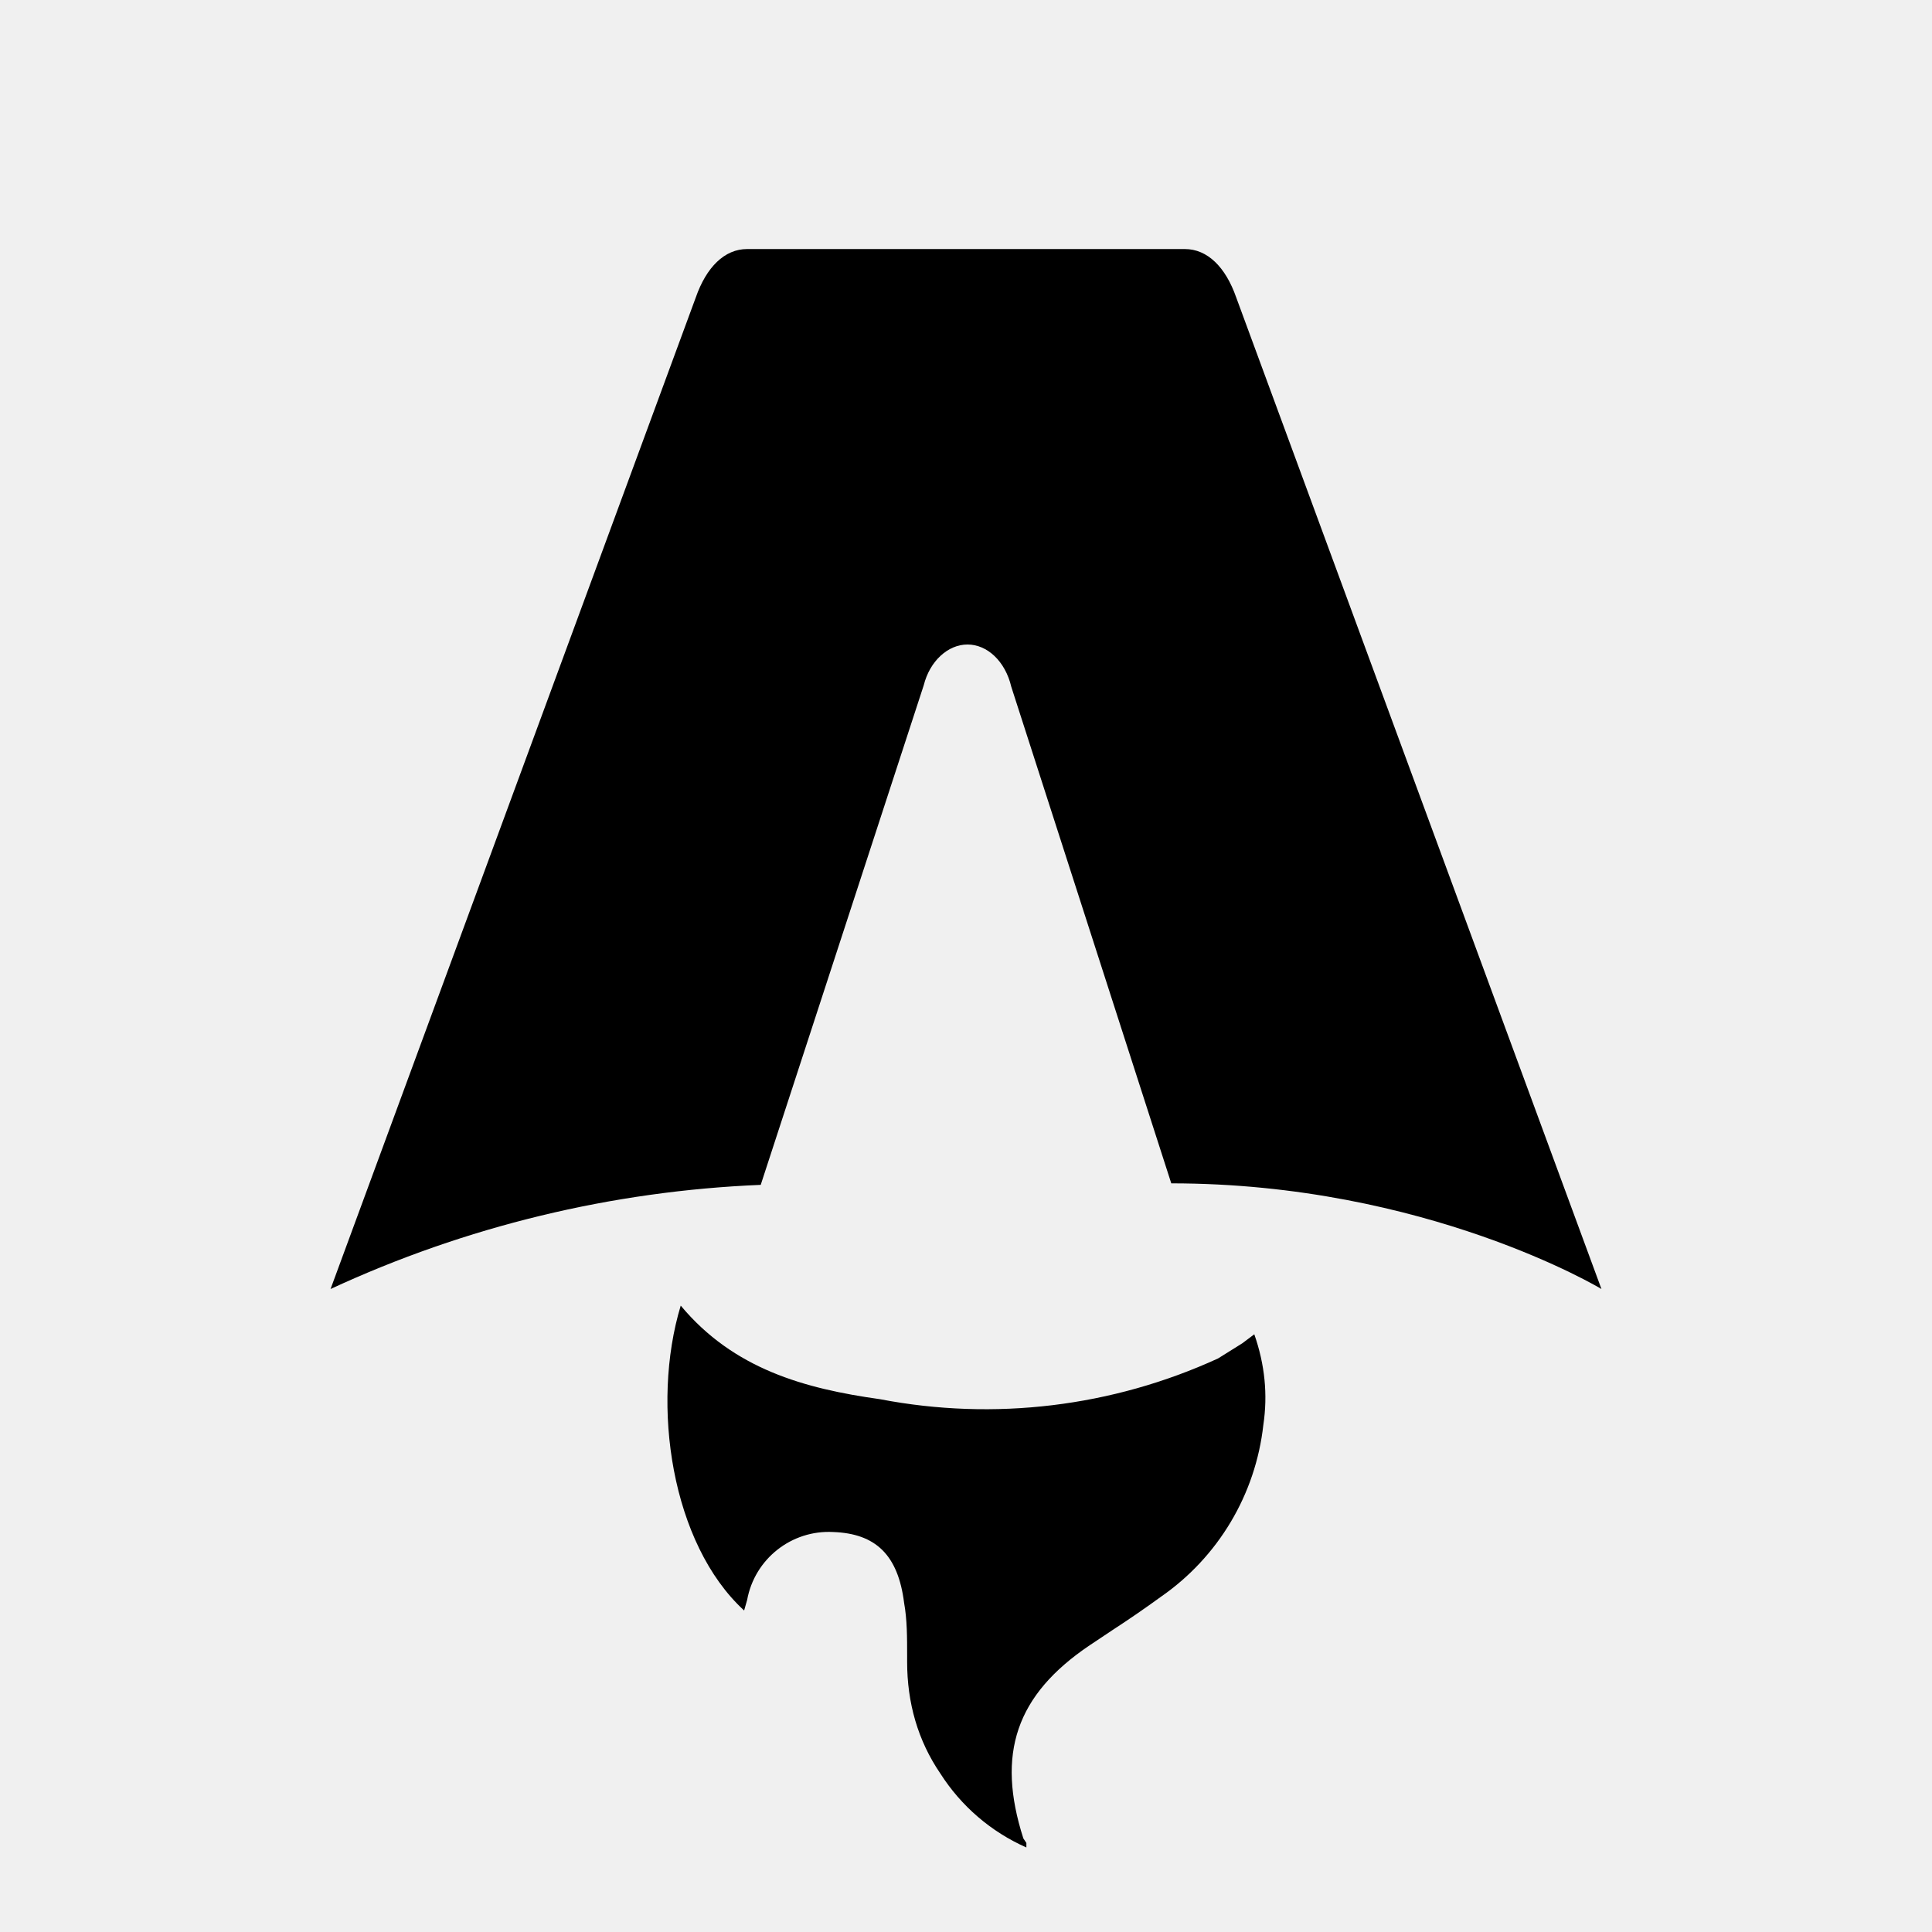
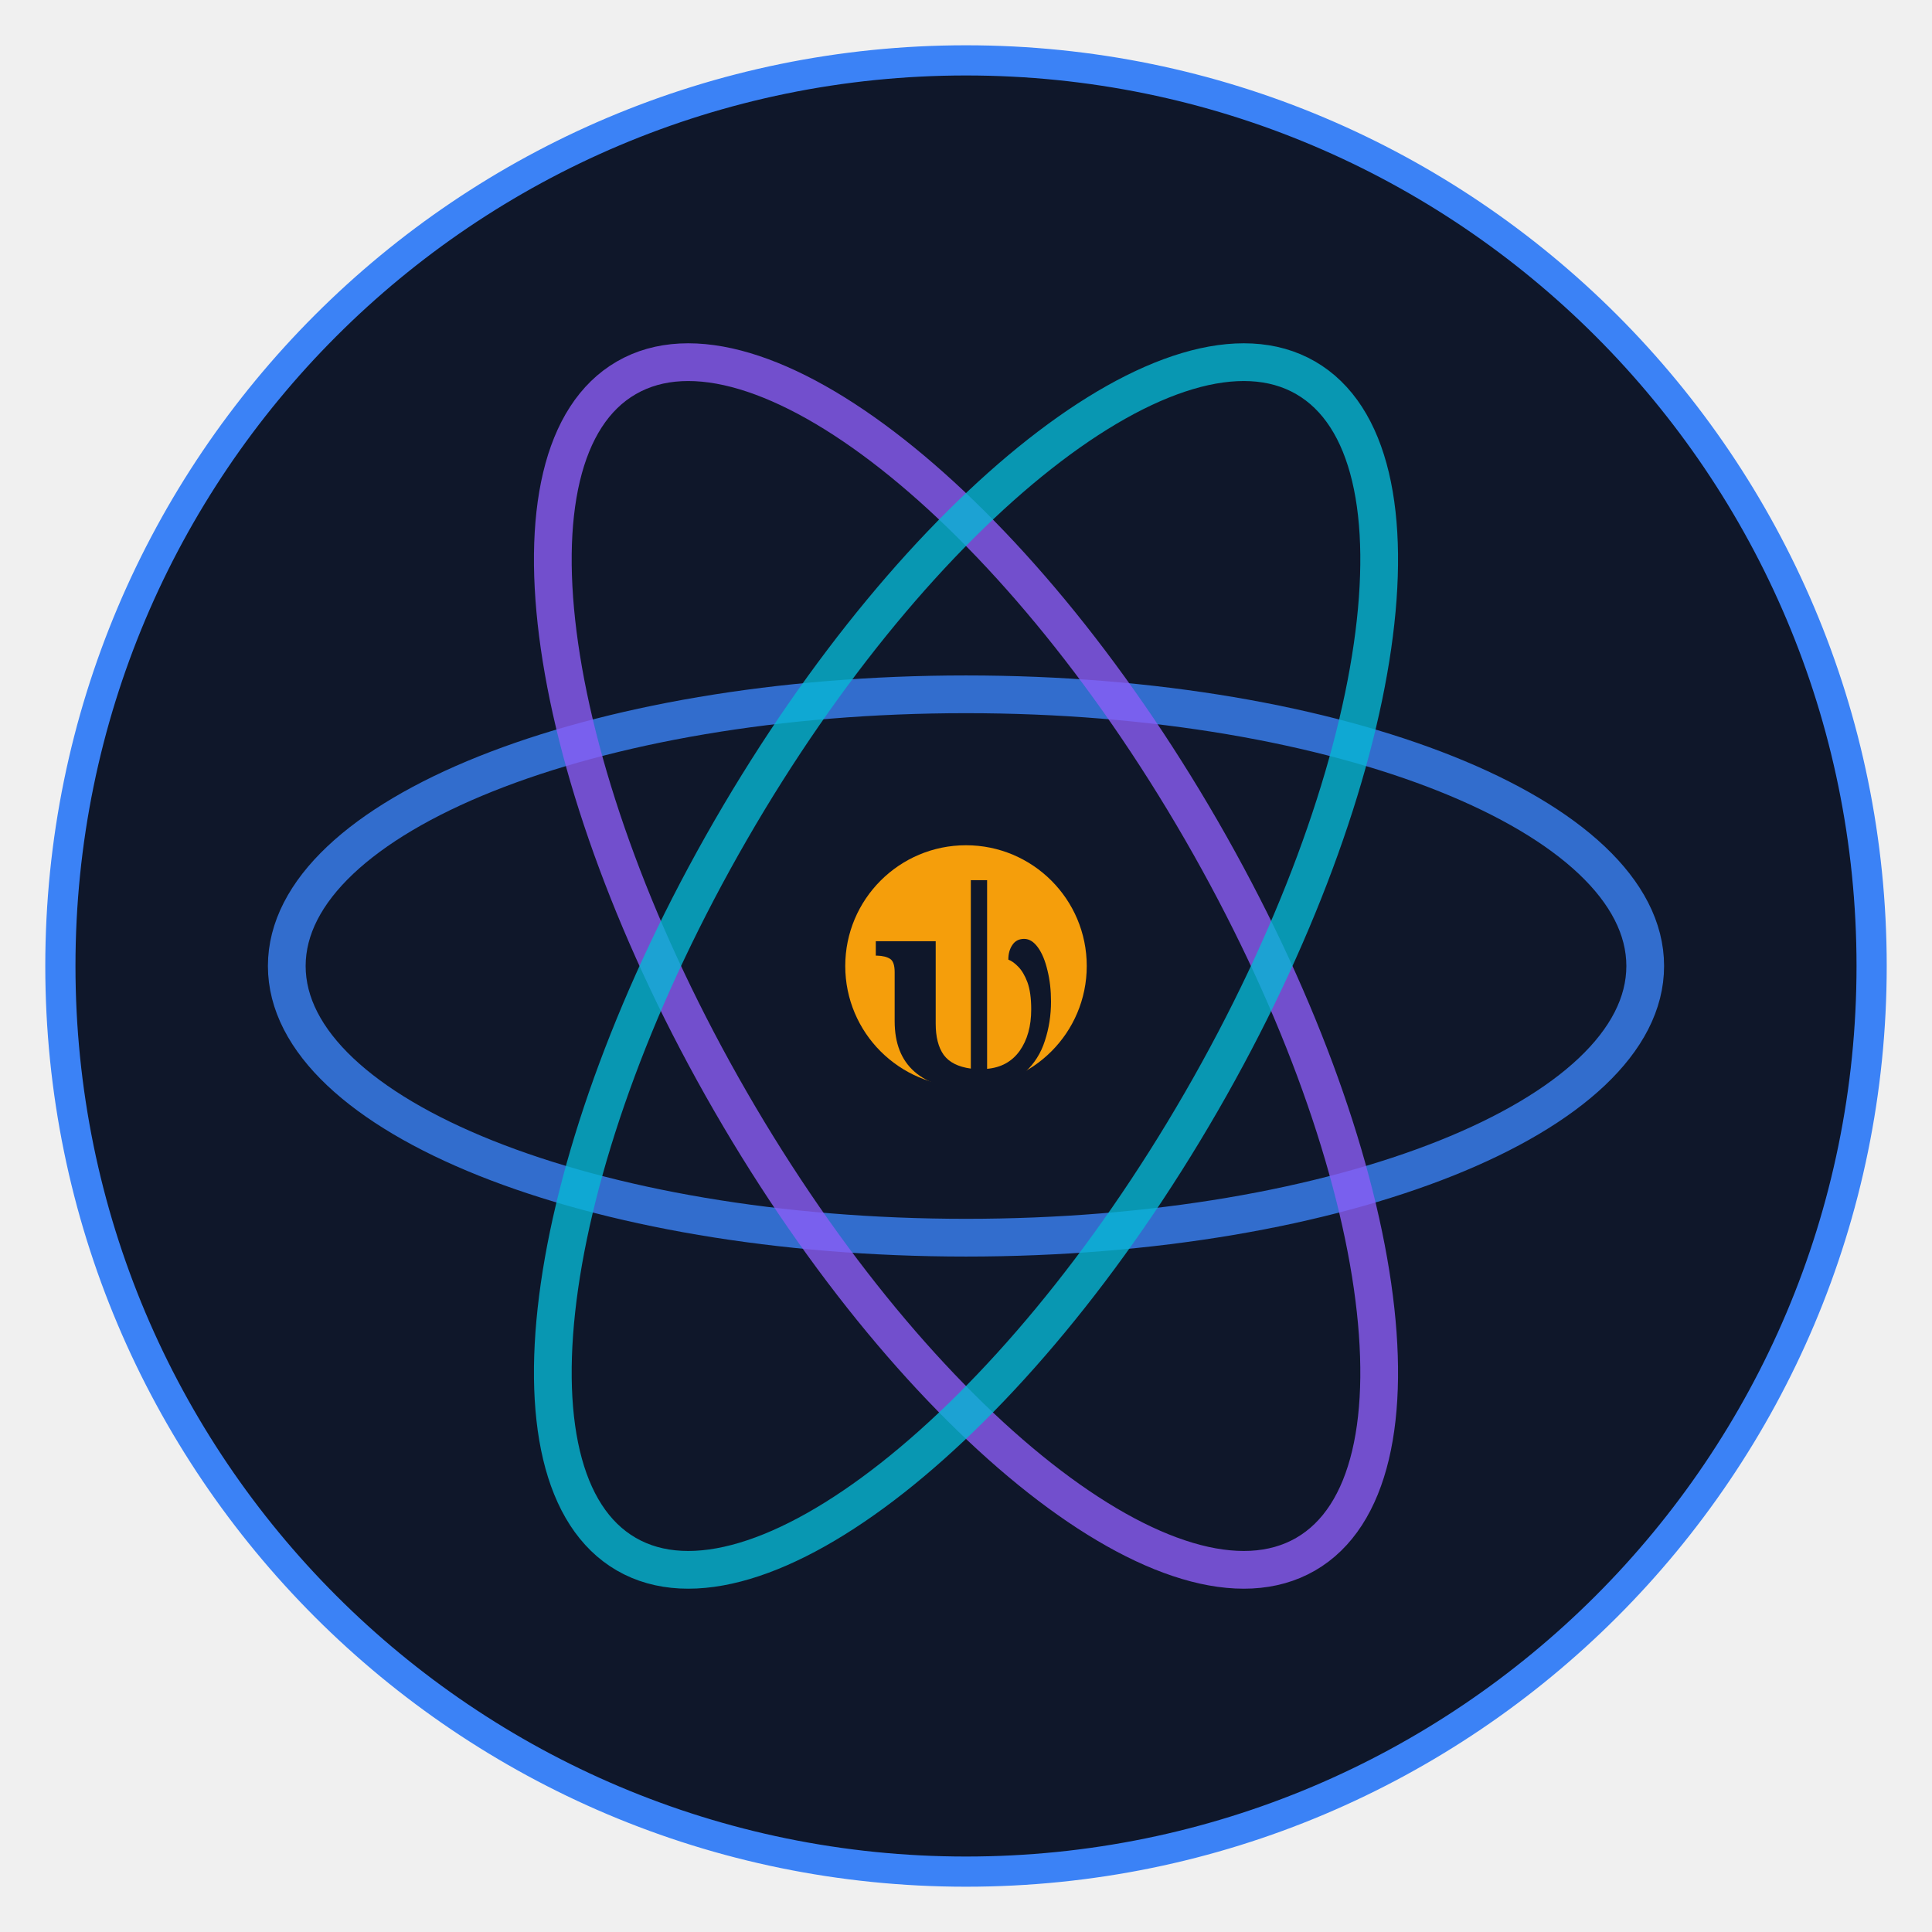
- <svg xmlns="http://www.w3.org/2000/svg" fill="none" viewBox="0 0 128 128">
-   <path d="M50.4 78.5a75.1 75.1 0 0 0-28.5 6.9l24.2-65.7c.7-2 1.9-3.2 3.4-3.2h29c1.5 0 2.7 1.2 3.4 3.2l24.2 65.7s-11.6-7-28.5-7L67 45.5c-.4-1.7-1.6-2.8-2.9-2.8-1.3 0-2.5 1.1-2.9 2.7L50.4 78.5Zm-1.1 28.2Zm-4.2-20.2c-2 6.6-.6 15.8 4.2 20.2a17.5 17.5 0 0 1 .2-.7 5.5 5.5 0 0 1 5.7-4.5c2.8.1 4.3 1.5 4.7 4.7.2 1.1.2 2.3.2 3.5v.4c0 2.7.7 5.2 2.2 7.4a13 13 0 0 0 5.7 4.9v-.3l-.2-.3c-1.8-5.6-.5-9.5 4.4-12.8l1.5-1a73 73 0 0 0 3.2-2.2 16 16 0 0 0 6.8-11.4c.3-2 .1-4-.6-6l-.8.6-1.6 1a37 37 0 0 1-22.4 2.7c-5-.7-9.7-2-13.2-6.2Z" />
-   <style>
-         path { fill: #000; }
-         @media (prefers-color-scheme: dark) {
-             path { fill: #FFF; }
-         }
-     </style>
+ <svg xmlns="http://www.w3.org/2000/svg" viewBox="0 0 128 128">
+   <circle cx="64" cy="64" r="60" fill="#0f172a" stroke="#3b82f6" stroke-width="2" />
+   <ellipse cx="64" cy="64" rx="45" ry="18" fill="none" stroke="#3b82f6" stroke-width="2.5" opacity="0.8" />
+   <ellipse cx="64" cy="64" rx="45" ry="18" fill="none" stroke="#8b5cf6" stroke-width="2.5" opacity="0.8" transform="rotate(60 64 64)" />
+   <ellipse cx="64" cy="64" rx="45" ry="18" fill="none" stroke="#06b6d4" stroke-width="2.5" opacity="0.8" transform="rotate(120 64 64)" />
+   <circle cx="64" cy="64" r="8" fill="#f59e0b" />
+   <text x="64" y="72" text-anchor="middle" font-family="serif" font-size="18" font-weight="bold" fill="#0f172a">ψ</text>
</svg>
